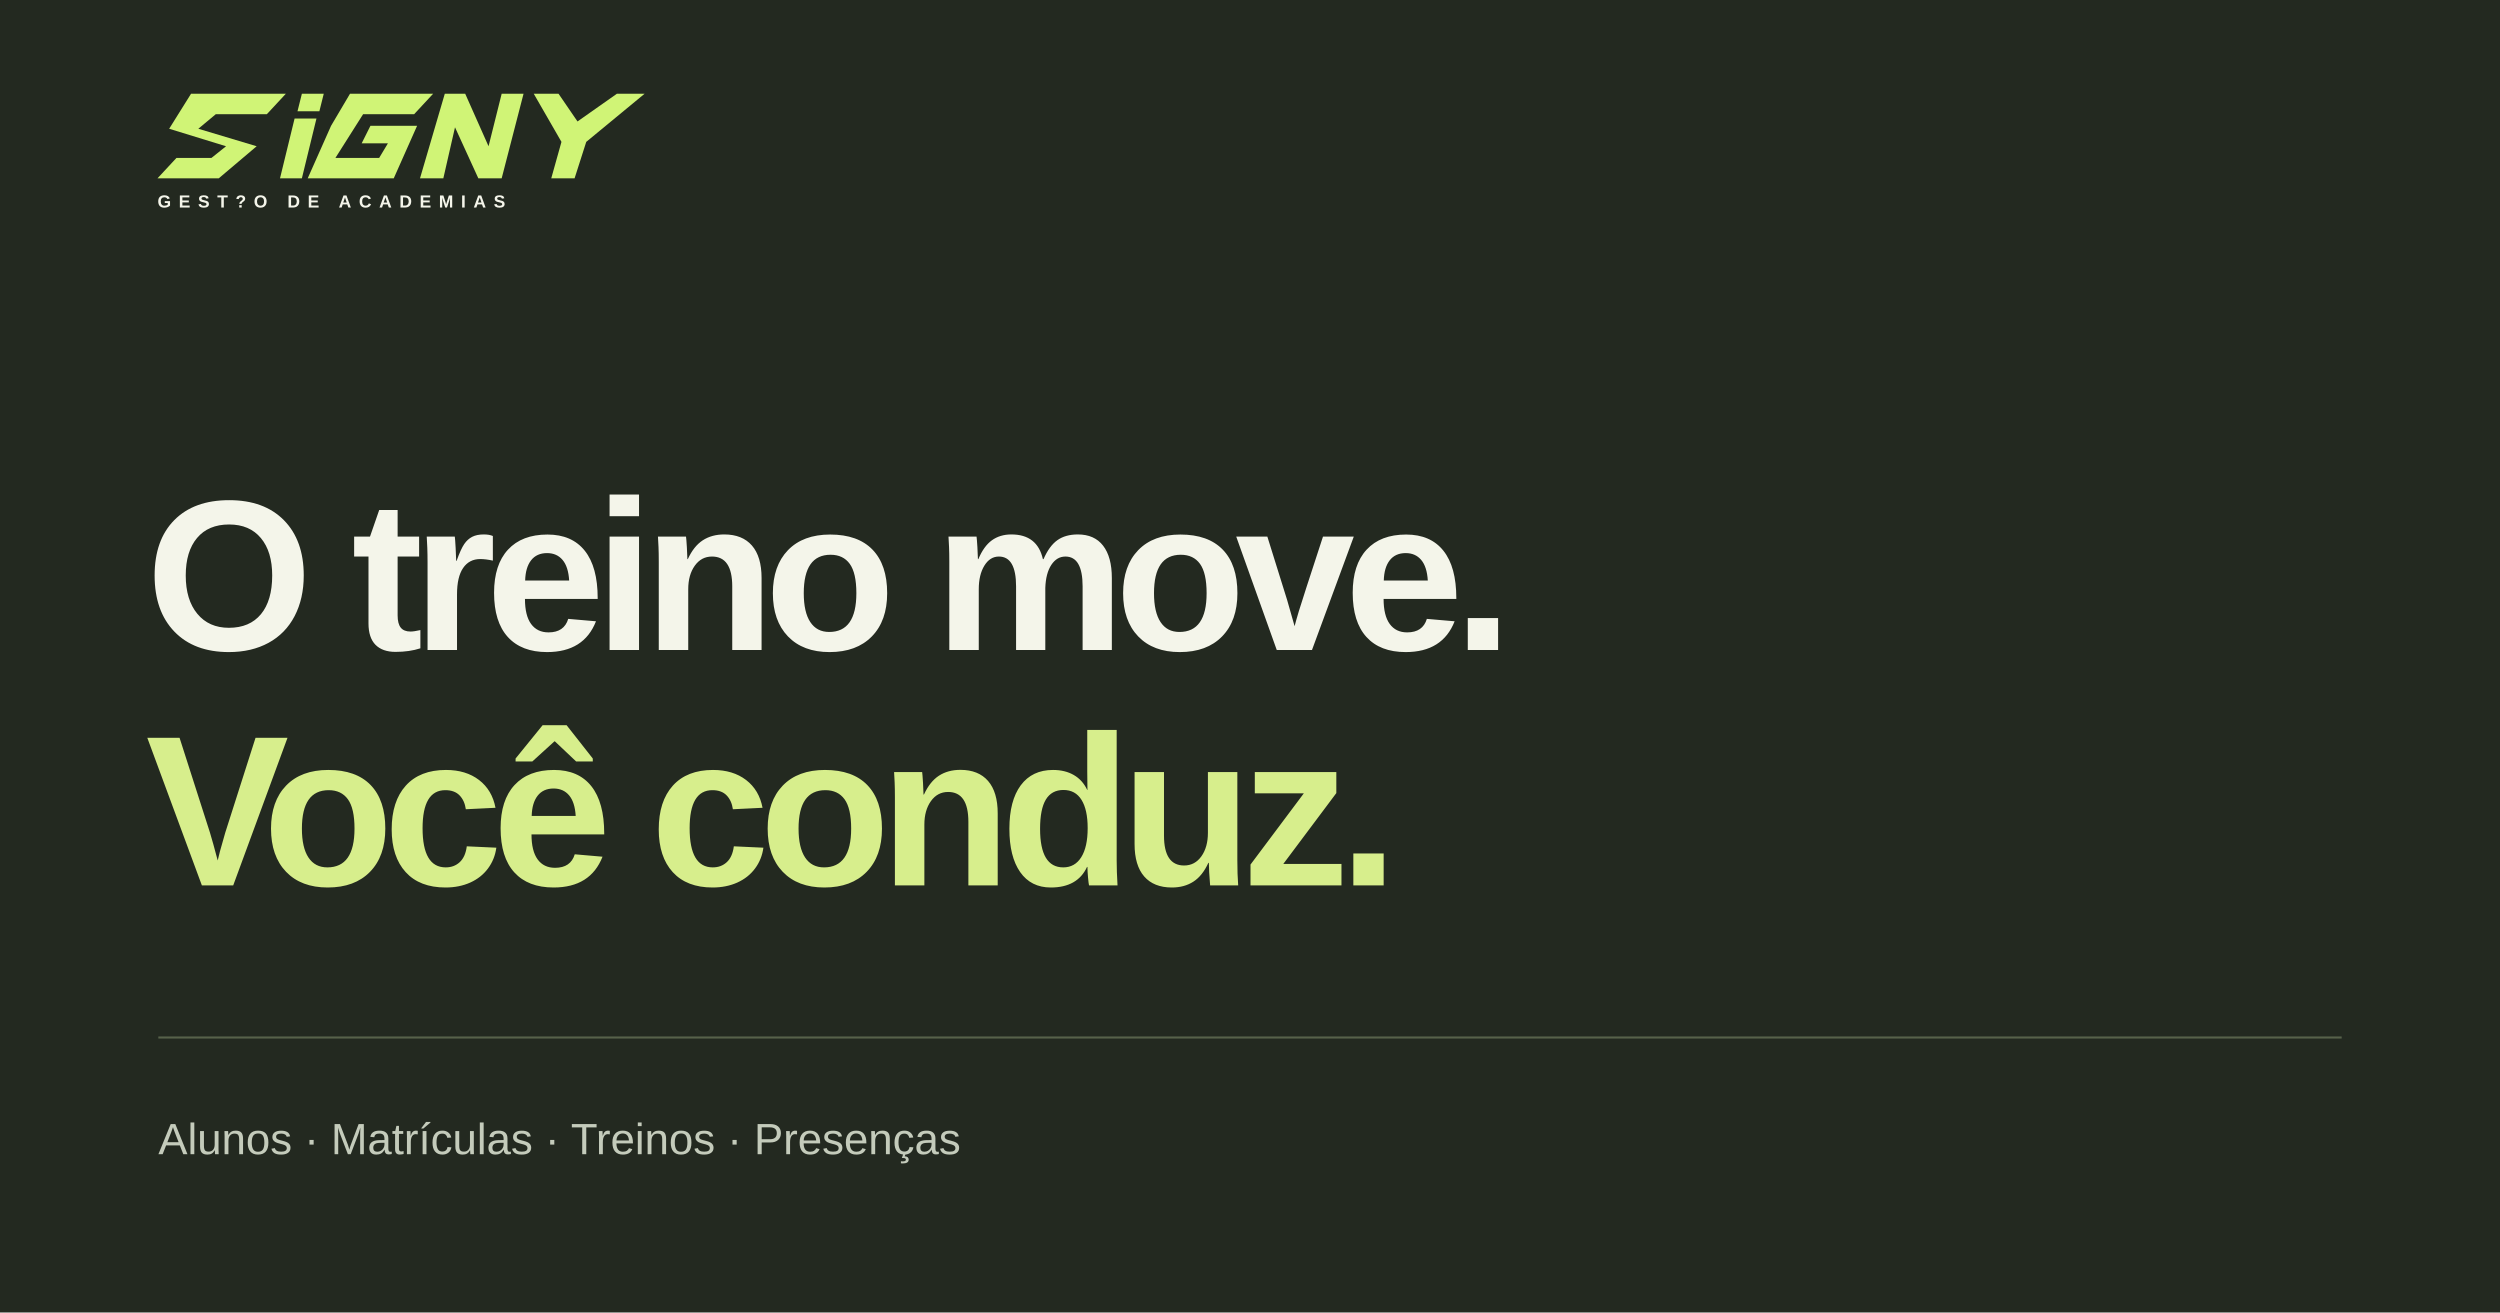
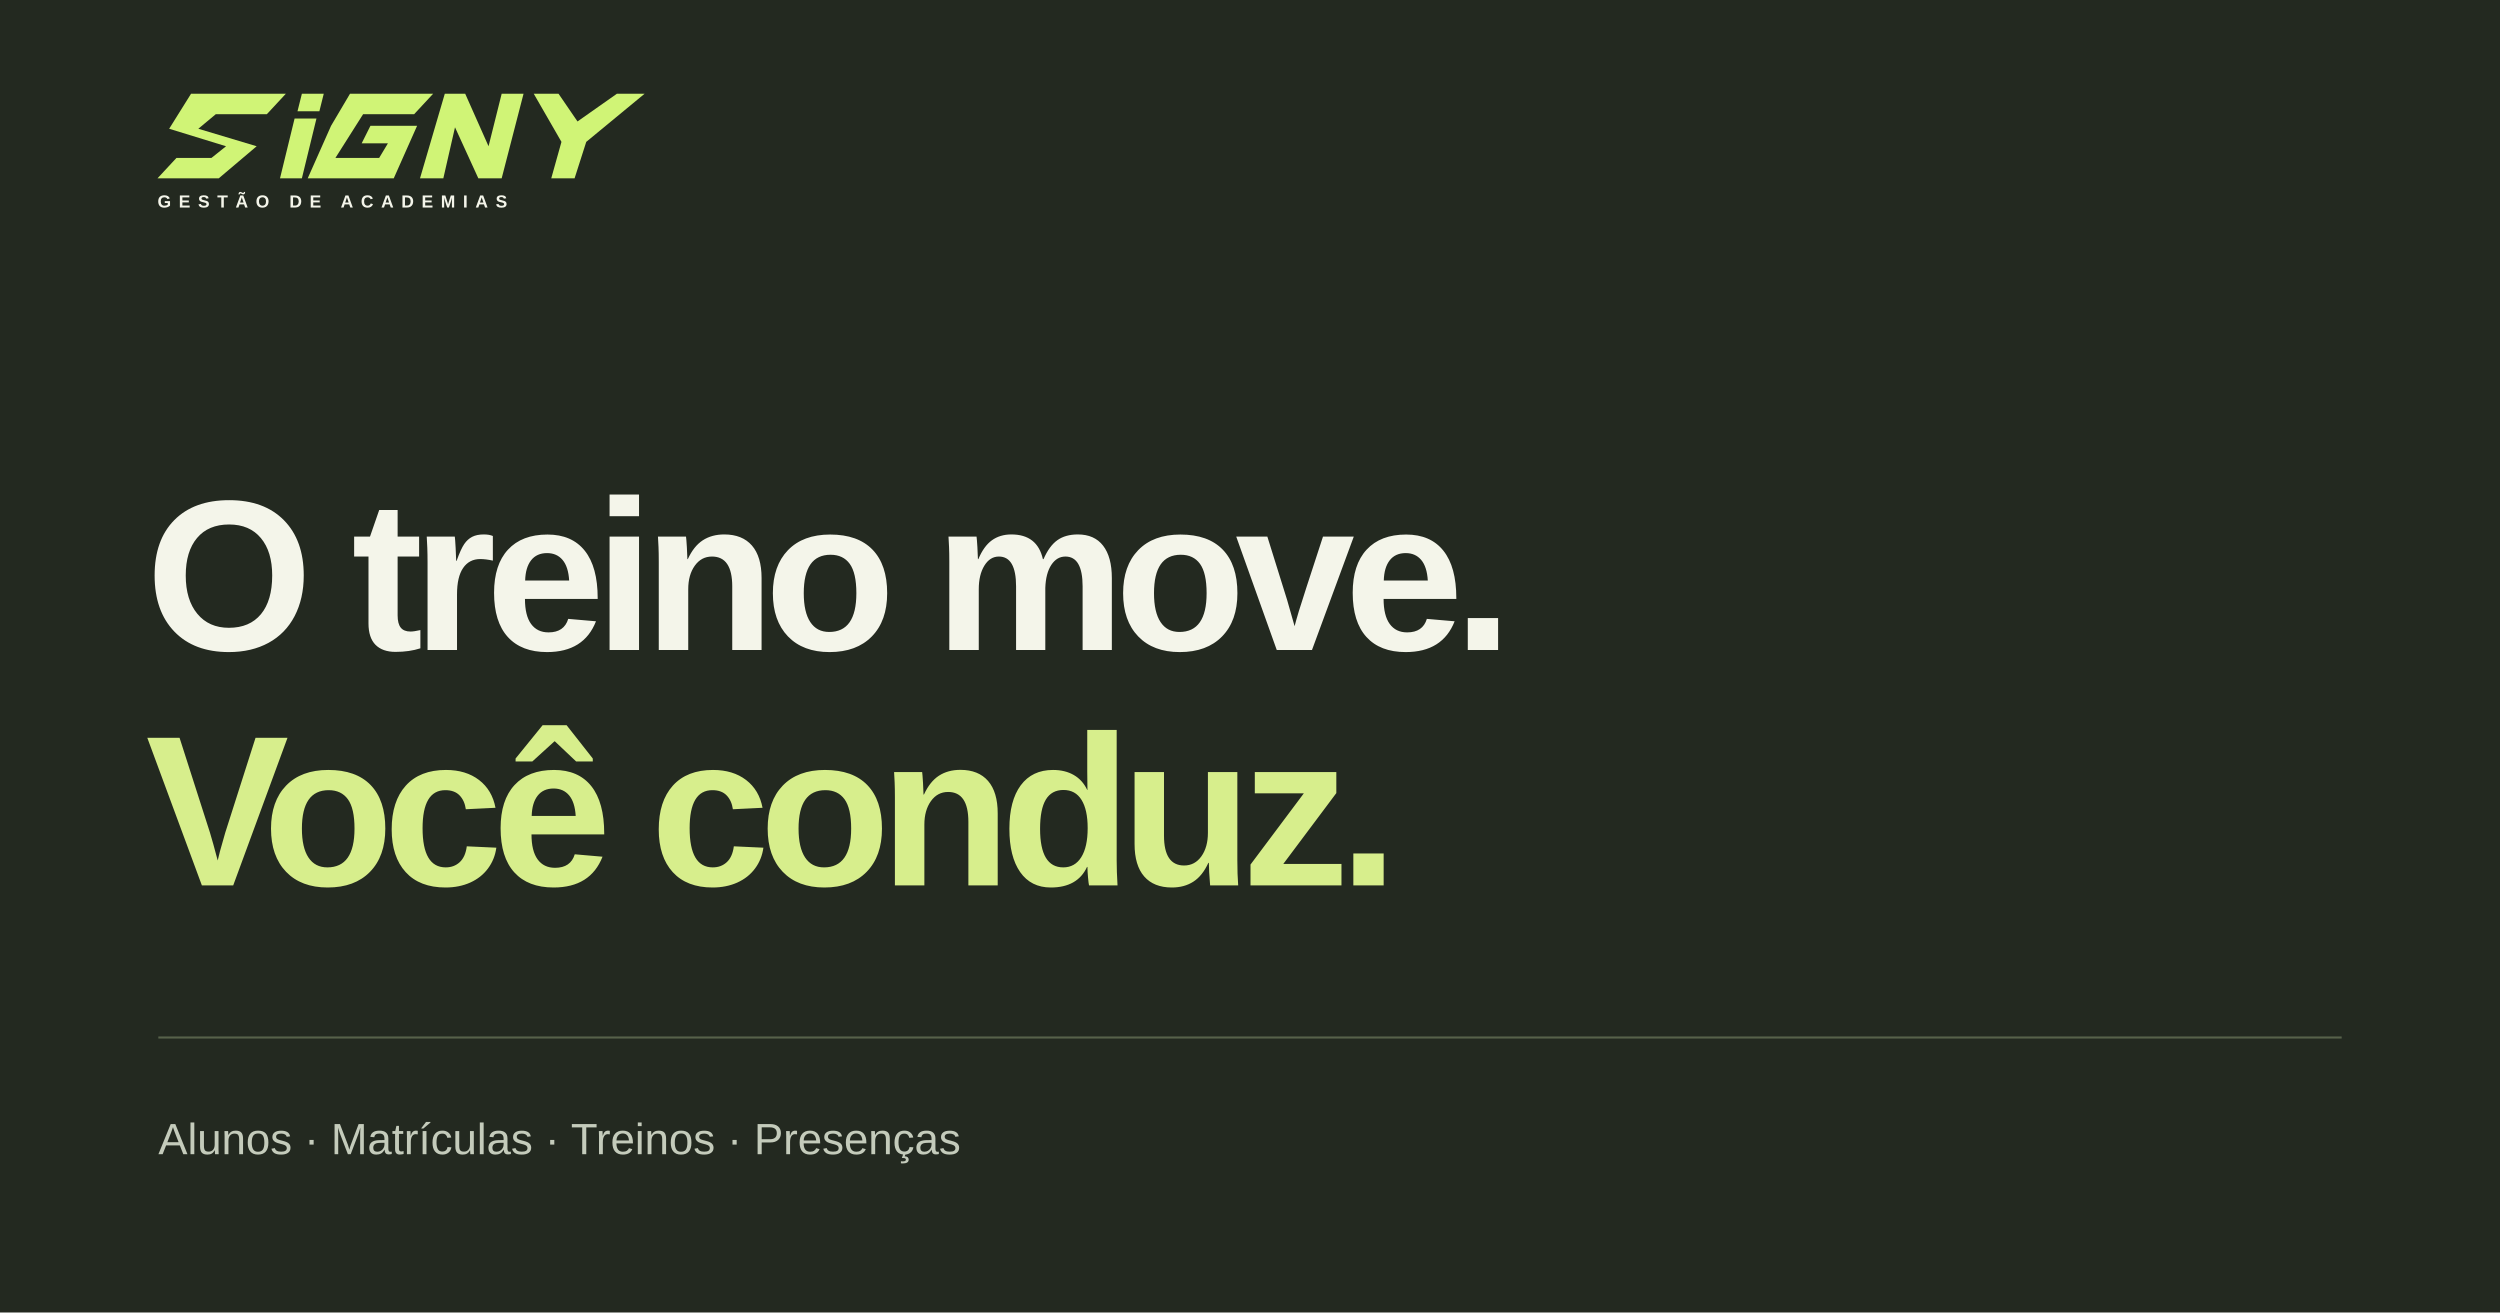
<svg xmlns="http://www.w3.org/2000/svg" width="1200" height="630" viewBox="0 0 1200 630">
  <rect width="1200" height="630" fill="#232920" />
  <g transform="translate(70 38) scale(.7)">
    <g fill="#d0f476" transform="translate(8 3)">
      <path d="M23 7H88L75 21H40L28 31L68 43L42 65H0L13 51H37L47 43L8 31Z" />
      <path d="M99 7H114L111 19H96ZM94 24H109L99 65H84Z" />
      <path d="M132 7H189L176 21H141L122 51H152L158 41H140L146 29H178L162 65H103L119 29Z" />
      <path d="M197 7H211L227 43L236 7H251L236 65H220L204 30L196 65H180Z" />
      <path d="M258 7H275L288 26L315 7H334L294 40L286 65H270L277 40Z" />
    </g>
-     <text x="8" y="88" fill="#f4f5ea" font-family="Segoe UI,Arial,sans-serif" font-size="12" font-weight="600" letter-spacing="5.2">GEST?O DE ACADEMIAS</text>
+     <text x="8" y="88" fill="#f4f5ea" font-family="Segoe UI,Arial,sans-serif" font-size="12" font-weight="600" letter-spacing="5.2">GESTÃO DE ACADEMIAS</text>
  </g>
  <g font-family="Segoe UI,Arial,sans-serif">
    <text x="70" y="312" font-size="103" font-weight="700" letter-spacing="-5" fill="#f4f5ea">O treino move.</text>
    <text x="70" y="425" font-size="103" font-weight="700" letter-spacing="-5" fill="#d7ee8c">Você conduz.</text>
    <path d="M76 498H1124" stroke="#57614a" />
    <text x="76" y="554" font-size="21" fill="#c4cbbb">Alunos · Matrículas · Treinos · Presenças</text>
  </g>
</svg>
